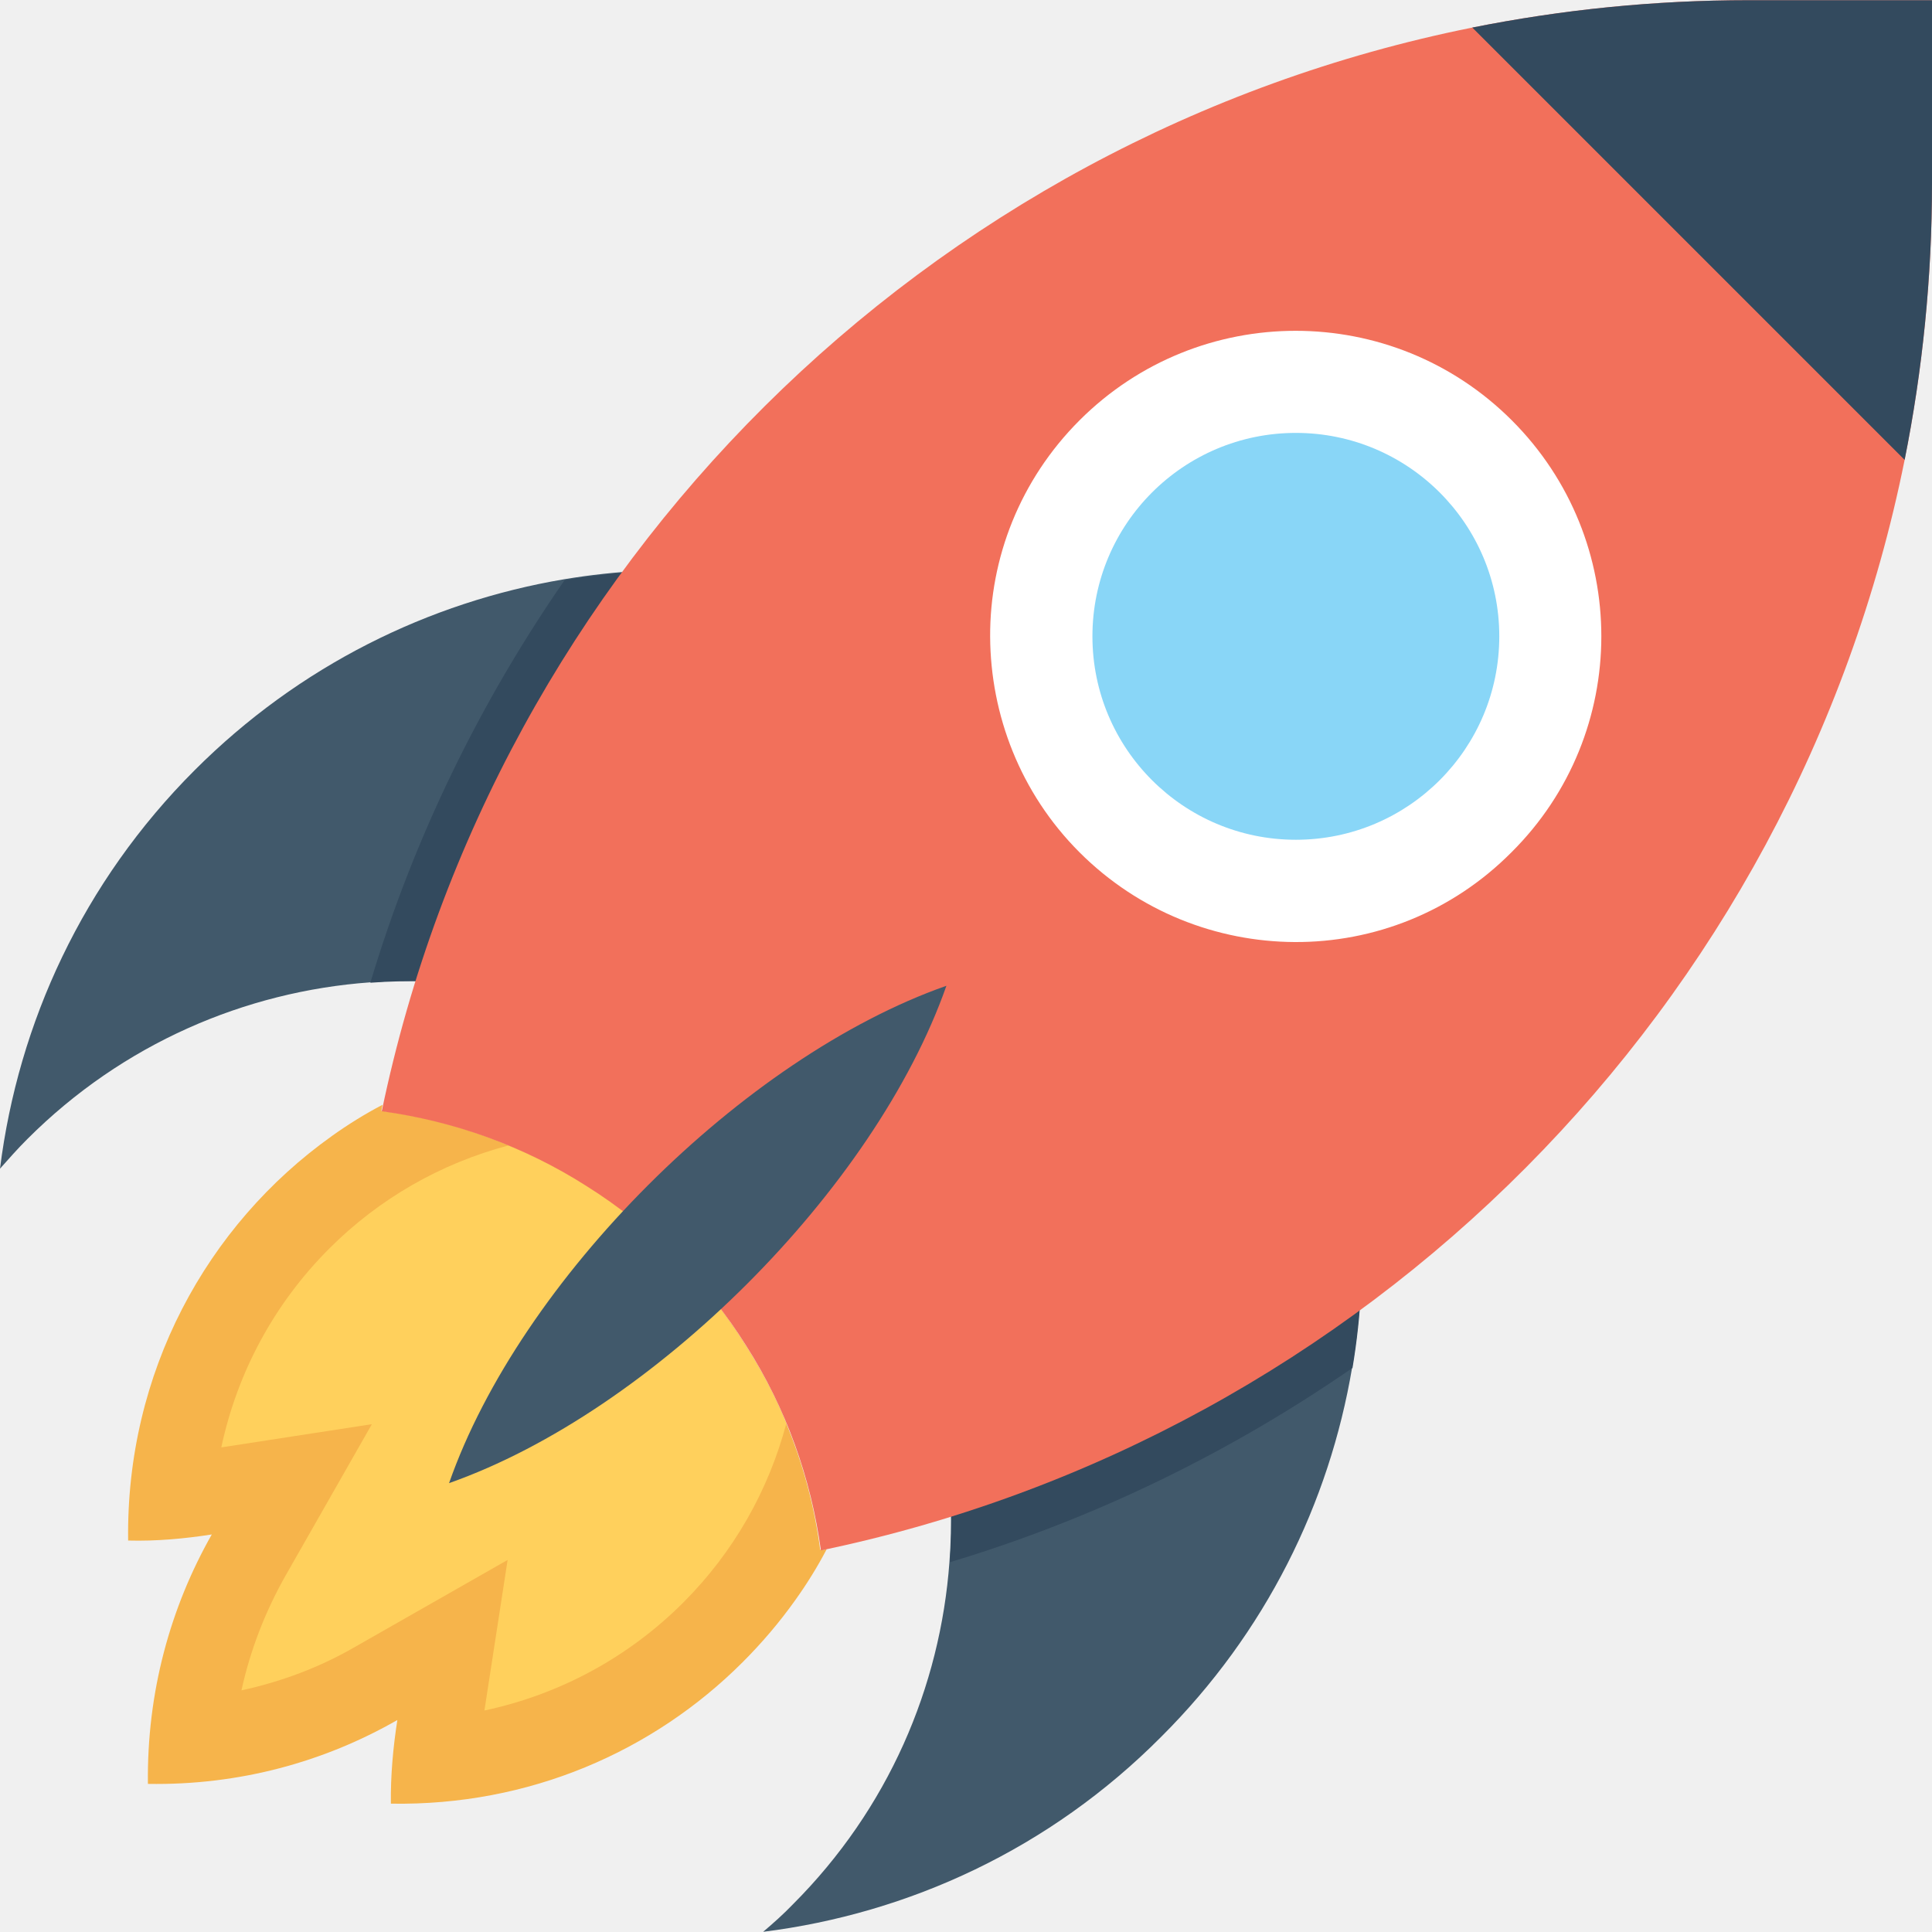
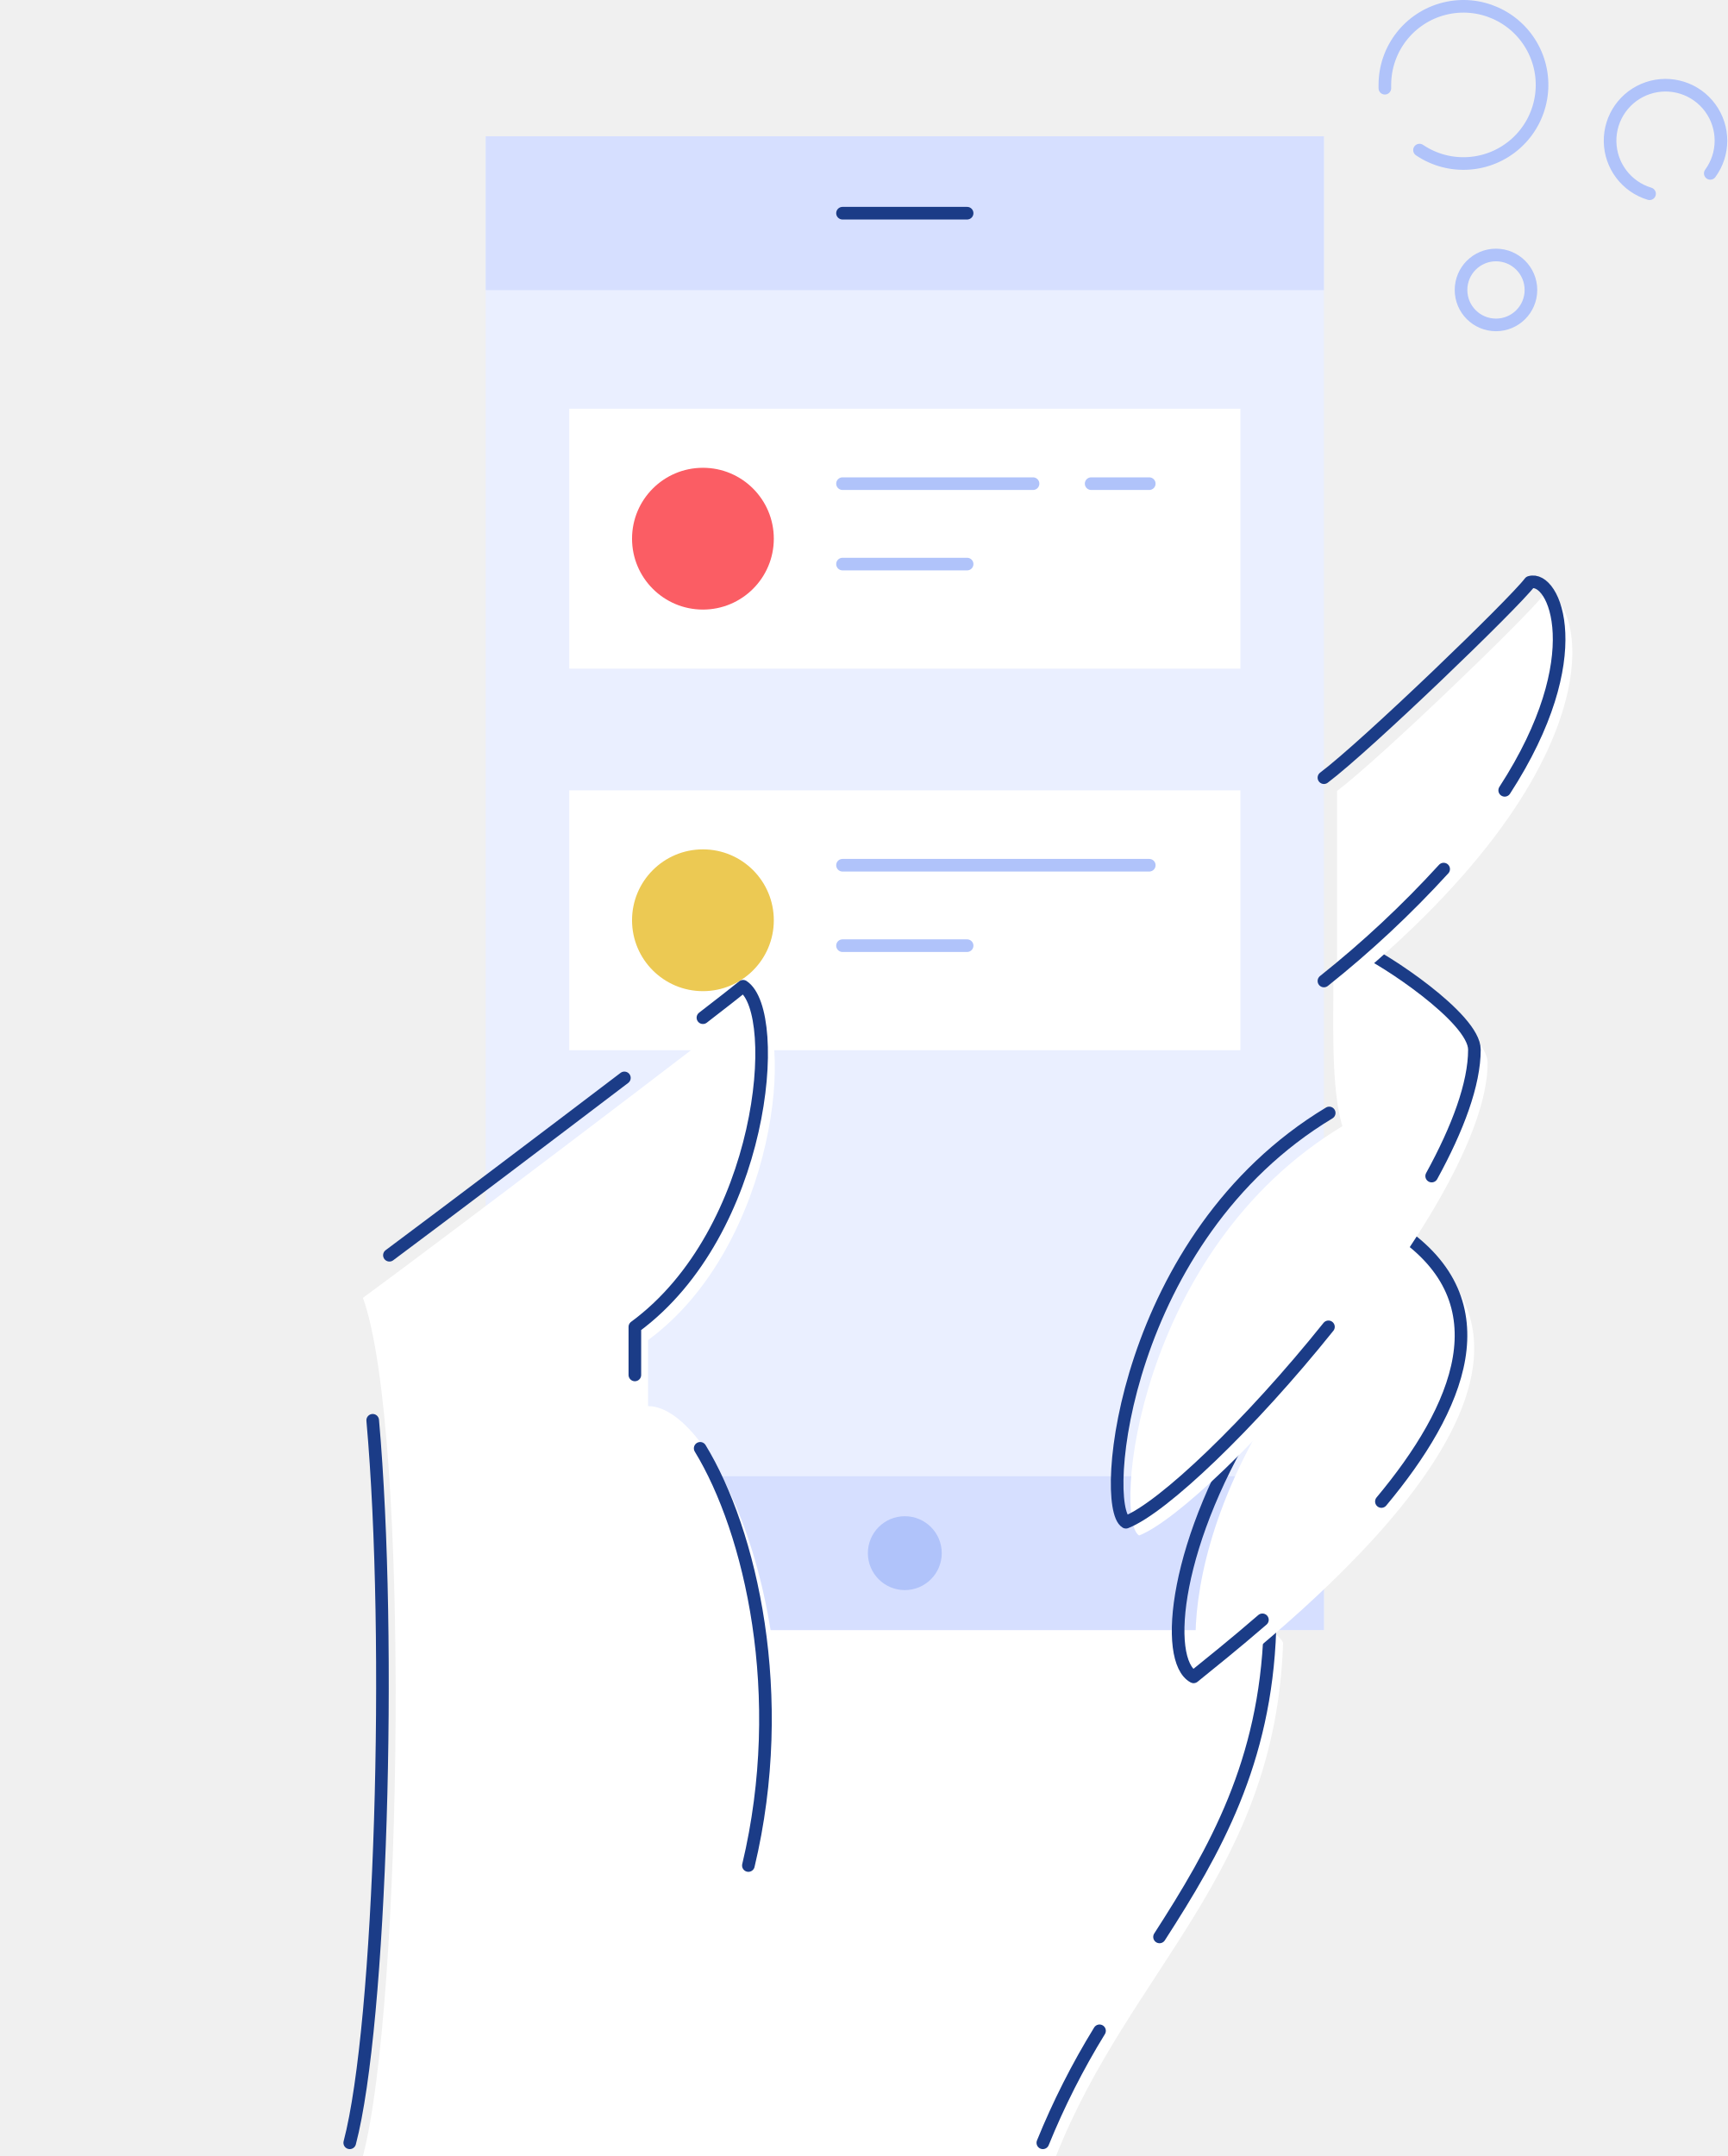
- <svg xmlns="http://www.w3.org/2000/svg" version="1.1" id="Capa_1" x="0px" y="0px" viewBox="0 0 508.1 508.1" style="enable-background:new 0 0 508.1 508.1;" xml:space="preserve">
-   <path style="fill:#F6B44B;" d="M217.4,407.45c-2.4,4.6-5.2,9.1-8.2,13.3c-4.2,5.9-8.8,11.3-13.9,16.4  c-23.5,23.5-56.1,37.8-92.5,37.2c-0.1-7.5,0.6-14.9,1.7-22c-19.2,11-41.5,17.2-65.6,16.8c-0.3-24.1,5.9-46.4,16.8-65.6  c-7.1,1.1-14.5,1.8-22,1.6c-0.6-44.1,20.6-82.9,53.6-106.4c4.2-3,8.7-5.8,13.3-8.2c-0.1,0.5-0.2,1.1-0.3,1.6  c11.4,1.5,22.6,4.5,33.4,9c7.1,2.9,13.9,6.4,20.5,10.6c8.3,5.2,16.1,11.4,23.3,18.6s13.3,15,18.5,23.3c4.2,6.6,7.8,13.4,10.7,20.5  c4.5,10.8,7.5,22,9,33.4C216.4,407.65,216.9,407.55,217.4,407.45z" />
-   <path style="fill:#FFD05C;" d="M206.8,374.35c-4.7,17.7-13.9,33.9-27.1,47.1c-14.5,14.5-32.6,24.2-52.3,28.4l6.1-39.6l-40,22.8  c-9.3,5.4-19.4,9.2-30,11.5c2.3-10.5,6.2-20.6,11.5-30l22.8-40l-39.6,6.1c4.2-19.7,13.9-37.8,28.4-52.3  c13.2-13.2,29.4-22.4,47.1-27.1c7.1,2.9,13.9,6.4,20.5,10.6c8.3,5.2,16.1,11.4,23.3,18.6s13.3,15,18.5,23.3  C200.3,360.45,203.9,367.25,206.8,374.35z" />
-   <path style="fill:#41596B;" d="M200.7,508.05c2.6-2.2,5.3-4.6,7.8-7.2c25.1-25.1,38.8-57.2,41.2-90.1c3-39.8-10.7-80.7-41.2-111.2  s-71.3-44.2-111.2-41.2c-32.8,2.4-65,16.1-90.1,41.2c-2.5,2.5-4.9,5.2-7.2,7.8c4.8-38.3,21.8-75.4,51.2-104.8  c27.5-27.5,61.6-44.2,97.1-50.2c55.4-9.3,114.3,7.4,157.1,50.2c42.7,42.7,59.5,101.7,50.2,157.1c-6,35.6-22.7,69.7-50.2,97.1  C276.1,486.25,239,503.25,200.7,508.05z" />
-   <path style="fill:#334A5E;" d="M355.7,359.75c-32,22.1-67.6,39.6-105.9,51.1c3-39.8-10.7-80.7-41.2-111.2s-71.3-44.2-111.2-41.2  c11.5-38.4,29-74,51.1-105.9c55.4-9.3,114.3,7.4,157.1,50.2C348.2,245.35,365,304.35,355.7,359.75z" />
-   <path style="fill:#F2705B;" d="M215.9,407.75c-2.6-18.9-9.1-37.3-19.7-53.9c-5.2-8.3-11.4-16.1-18.6-23.3  c-7.2-7.2-15-13.4-23.3-18.6c-16.6-10.6-35-17.1-53.9-19.7c29.8-143.3,143.1-256.1,286.8-285c23.5-4.7,47.8-7.2,72.8-7.2h48.1v48.1  c0,24.9-2.5,49.3-7.2,72.8C472,264.65,359.2,377.95,215.9,407.75z" />
-   <path style="fill:#FFFFFF;" d="M397.6,110.55c-31.4-31.4-82.3-31.4-113.7,0c-15.7,15.7-23.6,36.3-23.5,56.9  c0.1,20.5,7.9,41.1,23.5,56.7s36.1,23.5,56.6,23.6c20.7,0.1,41.3-7.8,57-23.6C429,192.85,429,141.95,397.6,110.55z" />
-   <circle style="fill:#89D6F7;" cx="340.8" cy="167.35" r="53.5" />
-   <path style="fill:#41596B;" d="M248.9,259.25L248.9,259.25L248.9,259.25c-53.5,18.8-112.1,77.4-130.8,130.8l0,0  C171.5,371.25,230.1,312.75,248.9,259.25z" />
-   <path style="fill:#334A5E;" d="M500.9,120.95L387.2,7.25c23.5-4.7,47.8-7.2,72.8-7.2h48.1v48.1  C508.1,73.05,505.6,97.45,500.9,120.95z" />
-   <g>
- </g>
-   <g>
- </g>
-   <g>
- </g>
-   <g>
- </g>
-   <g>
- </g>
-   <g>
- </g>
-   <g>
- </g>
-   <g>
- </g>
-   <g>
- </g>
-   <g>
- </g>
-   <g>
- </g>
-   <g>
- </g>
-   <g>
- </g>
-   <g>
- </g>
-   <g>
- </g>
+ <svg xmlns="http://www.w3.org/2000/svg" viewBox="0 0 654.27 816.52">
+   <defs>
+     <style>.cls-1{fill:#f0f0f0;}.cls-2{fill:#fff;}.cls-3{fill:#eaefff;}.cls-4,.cls-6{fill:none;stroke-linecap:round;stroke-linejoin:round;stroke-width:4.78px;}.cls-4{stroke:#b0c3fa;}.cls-5{fill:#ecc953;}.cls-6{stroke:#1b3c87;}.cls-7{fill:#d6dfff;}.cls-8{fill:#b0c3fa;}.cls-9{fill:#fb5d64;}</style>
+   </defs>
+   <g id="Layer_2" data-name="Layer 2">
+     <g id="vector">
+       <path class="cls-1" d="M562.72,172.88c52.5,33.7,76.37,111.93,82.64,187.45s-4.91,148.34-32,227.58S543.42,753,476,782.31c-67.57,29.46-159.68,2.37-228.94-42.34C178,695.27,131.6,632.79,88.25,565.05S4.43,424.17.37,341.87C-3.86,259.58,28.31,168,92.15,136.3c64-31.66,159.68-3.22,248.24,5.42S510.23,139.18,562.72,172.88Z" />
+       <path class="cls-2" d="M400,816.52c28.14-70.85,83-107.18,86-194.17.1-6.44-106-74.87-155.5-73.72S216.21,816.52,216.21,816.52Z" />
+       <rect class="cls-3" x="183.97" y="51.61" width="317.49" height="565.74" />
+       <rect class="cls-2" x="215.62" y="299.31" width="254.21" height="98.43" />
+       <line class="cls-4" x1="319.12" y1="327.68" x2="435.31" y2="327.68" />
+       <line class="cls-4" x1="319.12" y1="358.14" x2="366.32" y2="358.14" />
+       <circle class="cls-5" cx="266.25" cy="348.52" r="26.85" />
+       <path class="cls-6" d="M439.2,733.55c21.13-32.78,40.07-66.08,41.8-116.2" />
+       <path class="cls-6" d="M395,811.52a287.5,287.5,0,0,1,21.47-42.41" />
+       <rect class="cls-2" x="215.62" y="154.8" width="254.21" height="98.43" />
+       <rect class="cls-7" x="183.97" y="51.61" width="317.49" height="58.26" />
+       <rect class="cls-7" x="183.97" y="559.08" width="317.49" height="58.26" />
+       <line class="cls-6" x1="319.12" y1="80.74" x2="366.32" y2="80.74" />
+       <circle class="cls-8" cx="342.72" cy="588.21" r="13.99" />
+       <path class="cls-2" d="M137.47,816.52c15-57,18-275,0-325,26-19,133-100,149-113,15,10,8,93-41,129v25c26,0,65,87,43,179-12.71,40.3,26.65,105,26.65,105Z" />
+       <path class="cls-6" d="M265.21,548.51c19.08,31.29,33.7,93.42,18.26,158" />
+       <path class="cls-6" d="M266.25,385.42c7.14-5.51,12.5-9.69,15.22-11.9,15,10,8,93-41,129v18.19" />
+       <path class="cls-6" d="M147.5,475.38c22.55-16.82,59.33-44.6,89-67.16" />
+       <path class="cls-6" d="M132.47,811.52c11.82-44.91,16.18-189.74,8.7-273.63" />
+       <line class="cls-4" x1="413.3" y1="183.17" x2="435.31" y2="183.17" />
+       <line class="cls-4" x1="319.12" y1="183.17" x2="391.29" y2="183.17" />
+       <line class="cls-4" x1="319.12" y1="213.63" x2="366.32" y2="213.63" />
+       <circle class="cls-9" cx="266.25" cy="204.01" r="26.85" />
+       <path class="cls-2" d="M534.72,471.19c73.83,49.34-45.7,143-77.62,168.87C448.84,634.14,443.11,553.79,534.72,471.19Z" />
+       <path class="cls-6" d="M478.17,613.46c-10.59,9.17-19.95,16.63-26.07,21.6-11.49-6.23-7.53-51.65,25-102.27" />
+       <path class="cls-6" d="M529.72,466.19c40.41,27,22.89,67.28-6.48,102.46" />
+       <circle class="cls-4" cx="566.64" cy="109.81" r="13.24" />
+       <path class="cls-4" d="M524.55,33.41c0-.41,0-.83,0-1.25a29.77,29.77,0,1,1,13.12,24.68" />
+       <path class="cls-4" d="M624.81,73.38a21,21,0,1,1,23-7.72" />
+       <path class="cls-2" d="M508.47,426.52c-78,47-87,149-77,155,28-11,132-126,132-179,0-12-34.78-34.7-42.77-37.95-4.48-1.75.29-9.12-15.66,5.63C505.14,384.85,504,412.2,508.47,426.52Z" />
+       <path class="cls-6" d="M515.7,359.57c8,3.25,42.77,25.95,42.77,37.95,0,13-6.29,29.82-16.19,47.88" />
+       <path class="cls-6" d="M503.18,502.5c-29.55,36.87-62.68,68.51-76.71,74-10-6-1-108,77-155" />
+       <path class="cls-2" d="M506.47,299.52c16-12,72-66,78-74,13-4,36,59-78,151" />
+       <path class="cls-6" d="M546.82,329.14a392,392,0,0,1-45.35,42.38" />
+       <path class="cls-6" d="M501.47,294.52c16-12,72-66,78-74,9.2-2.83,23.42,27.93-9.53,78.79" />
+     </g>
+   </g>
</svg>
